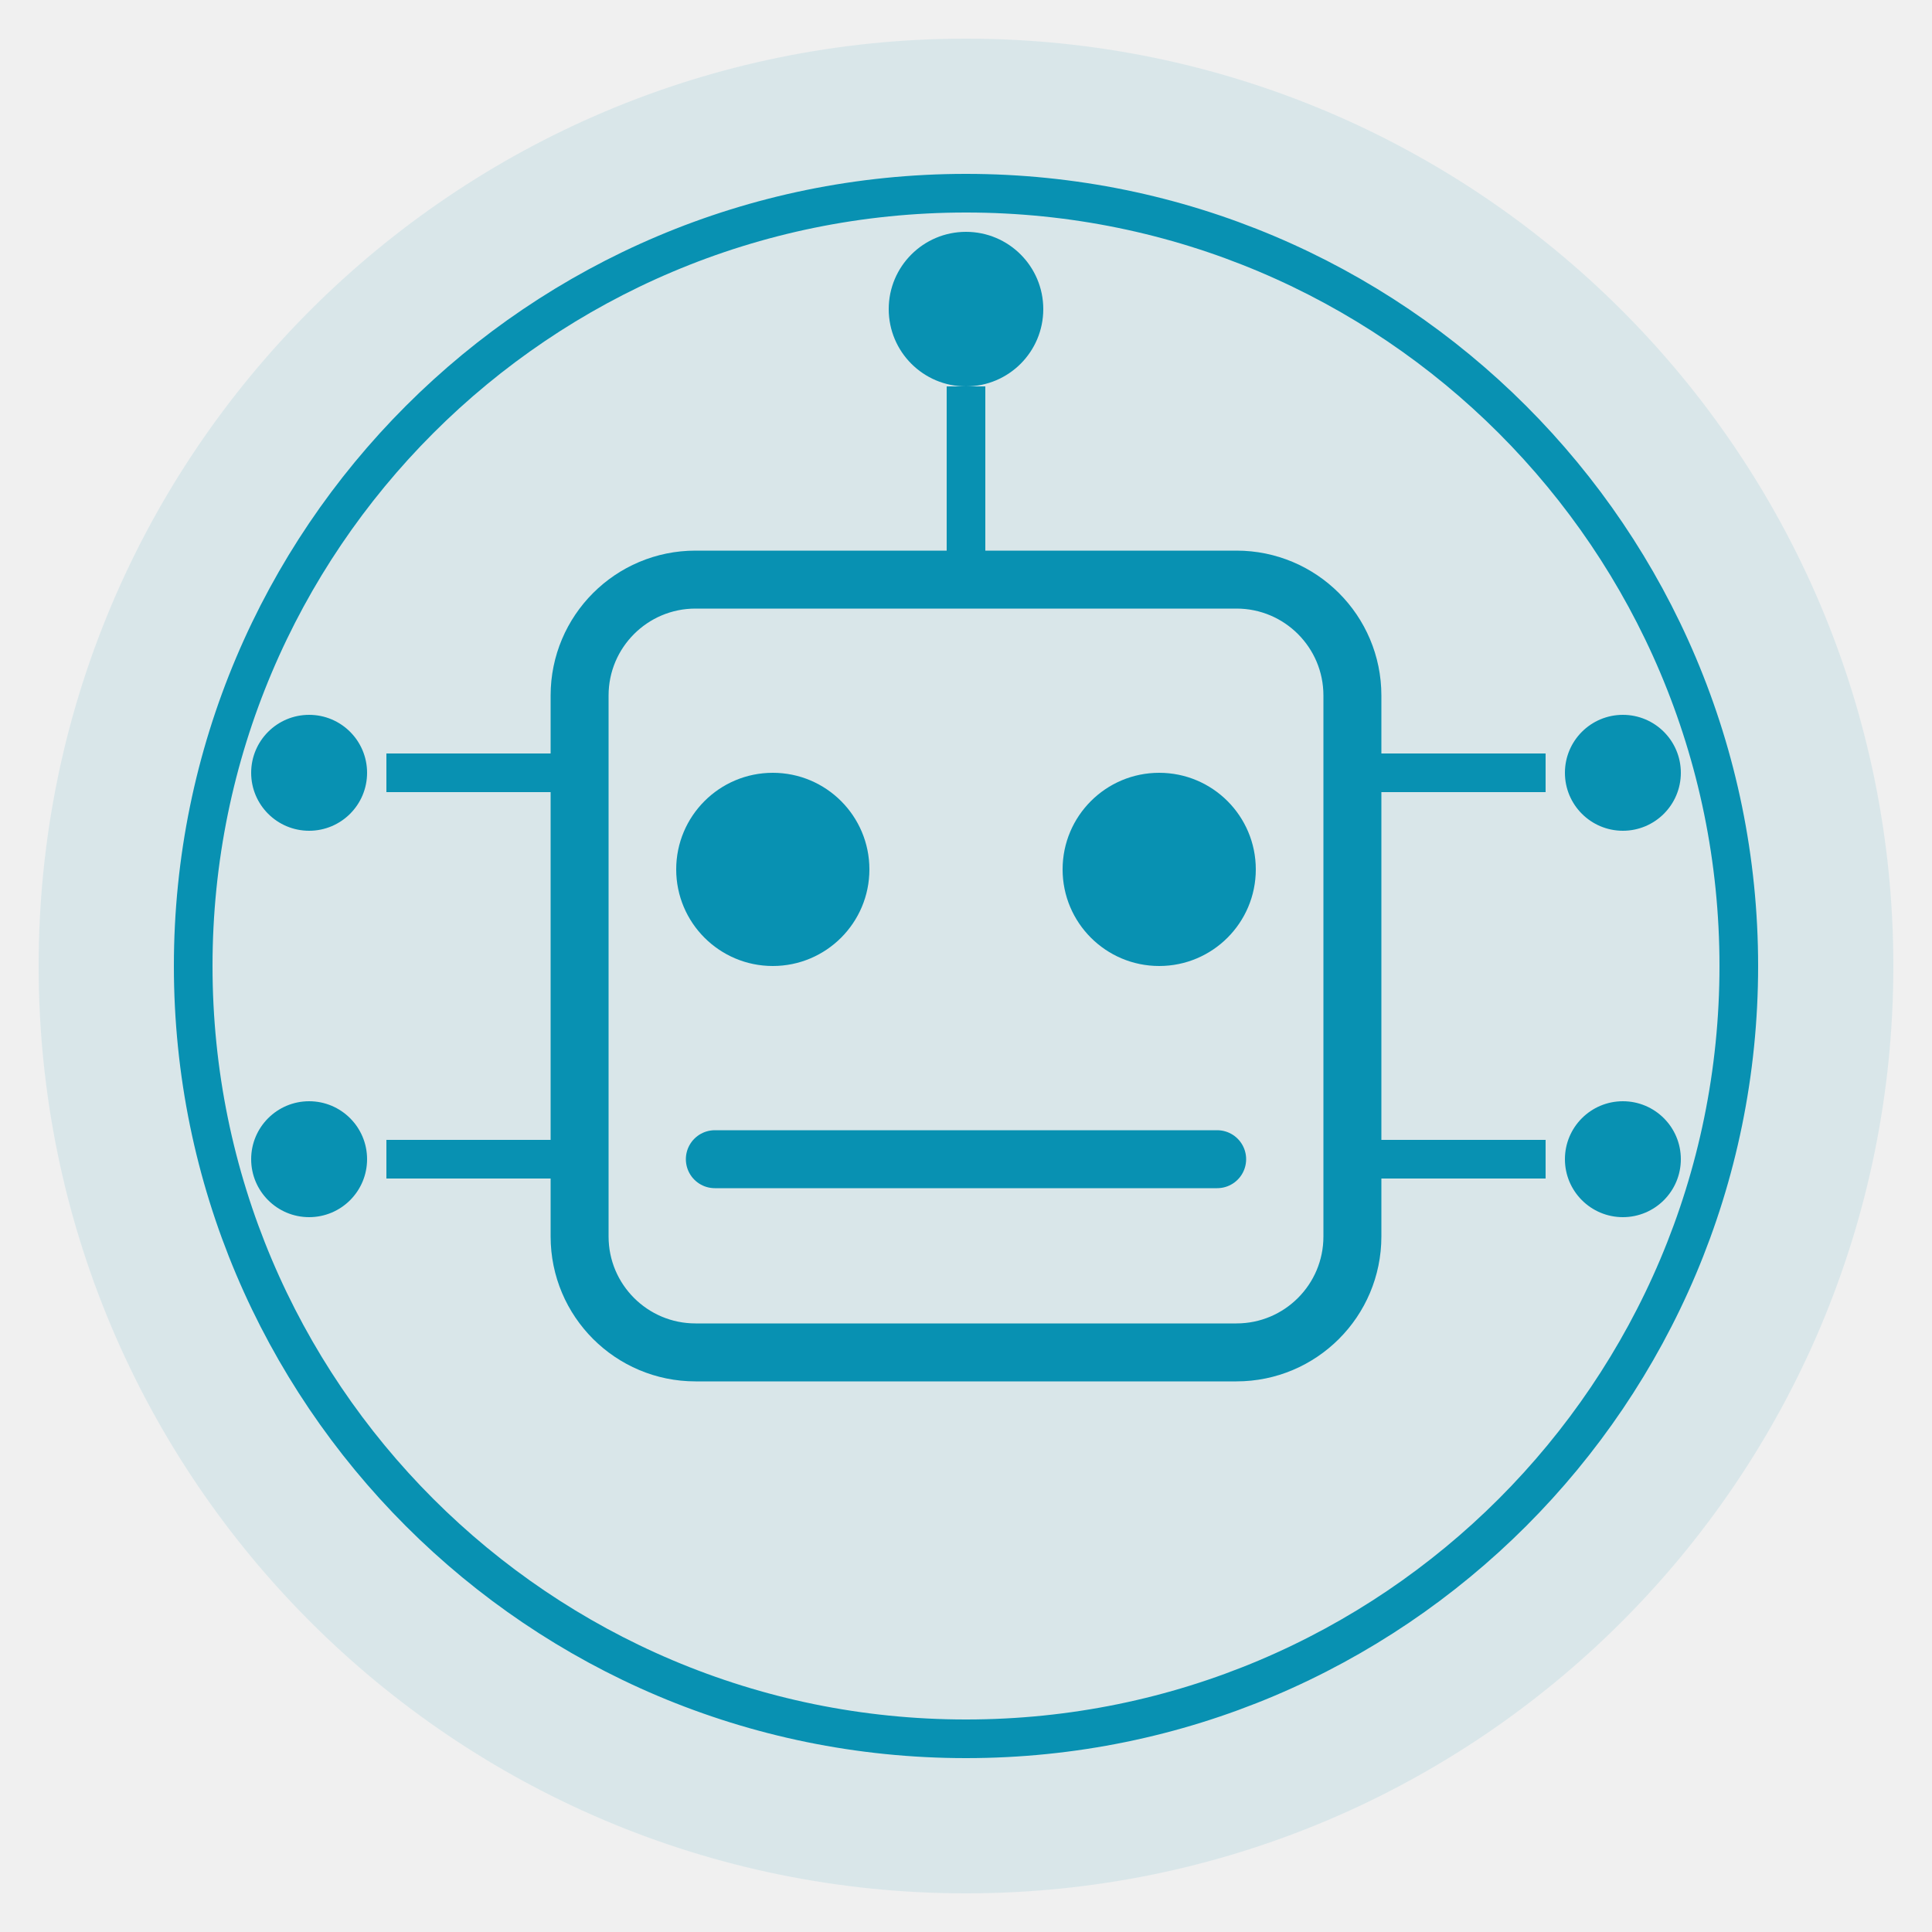
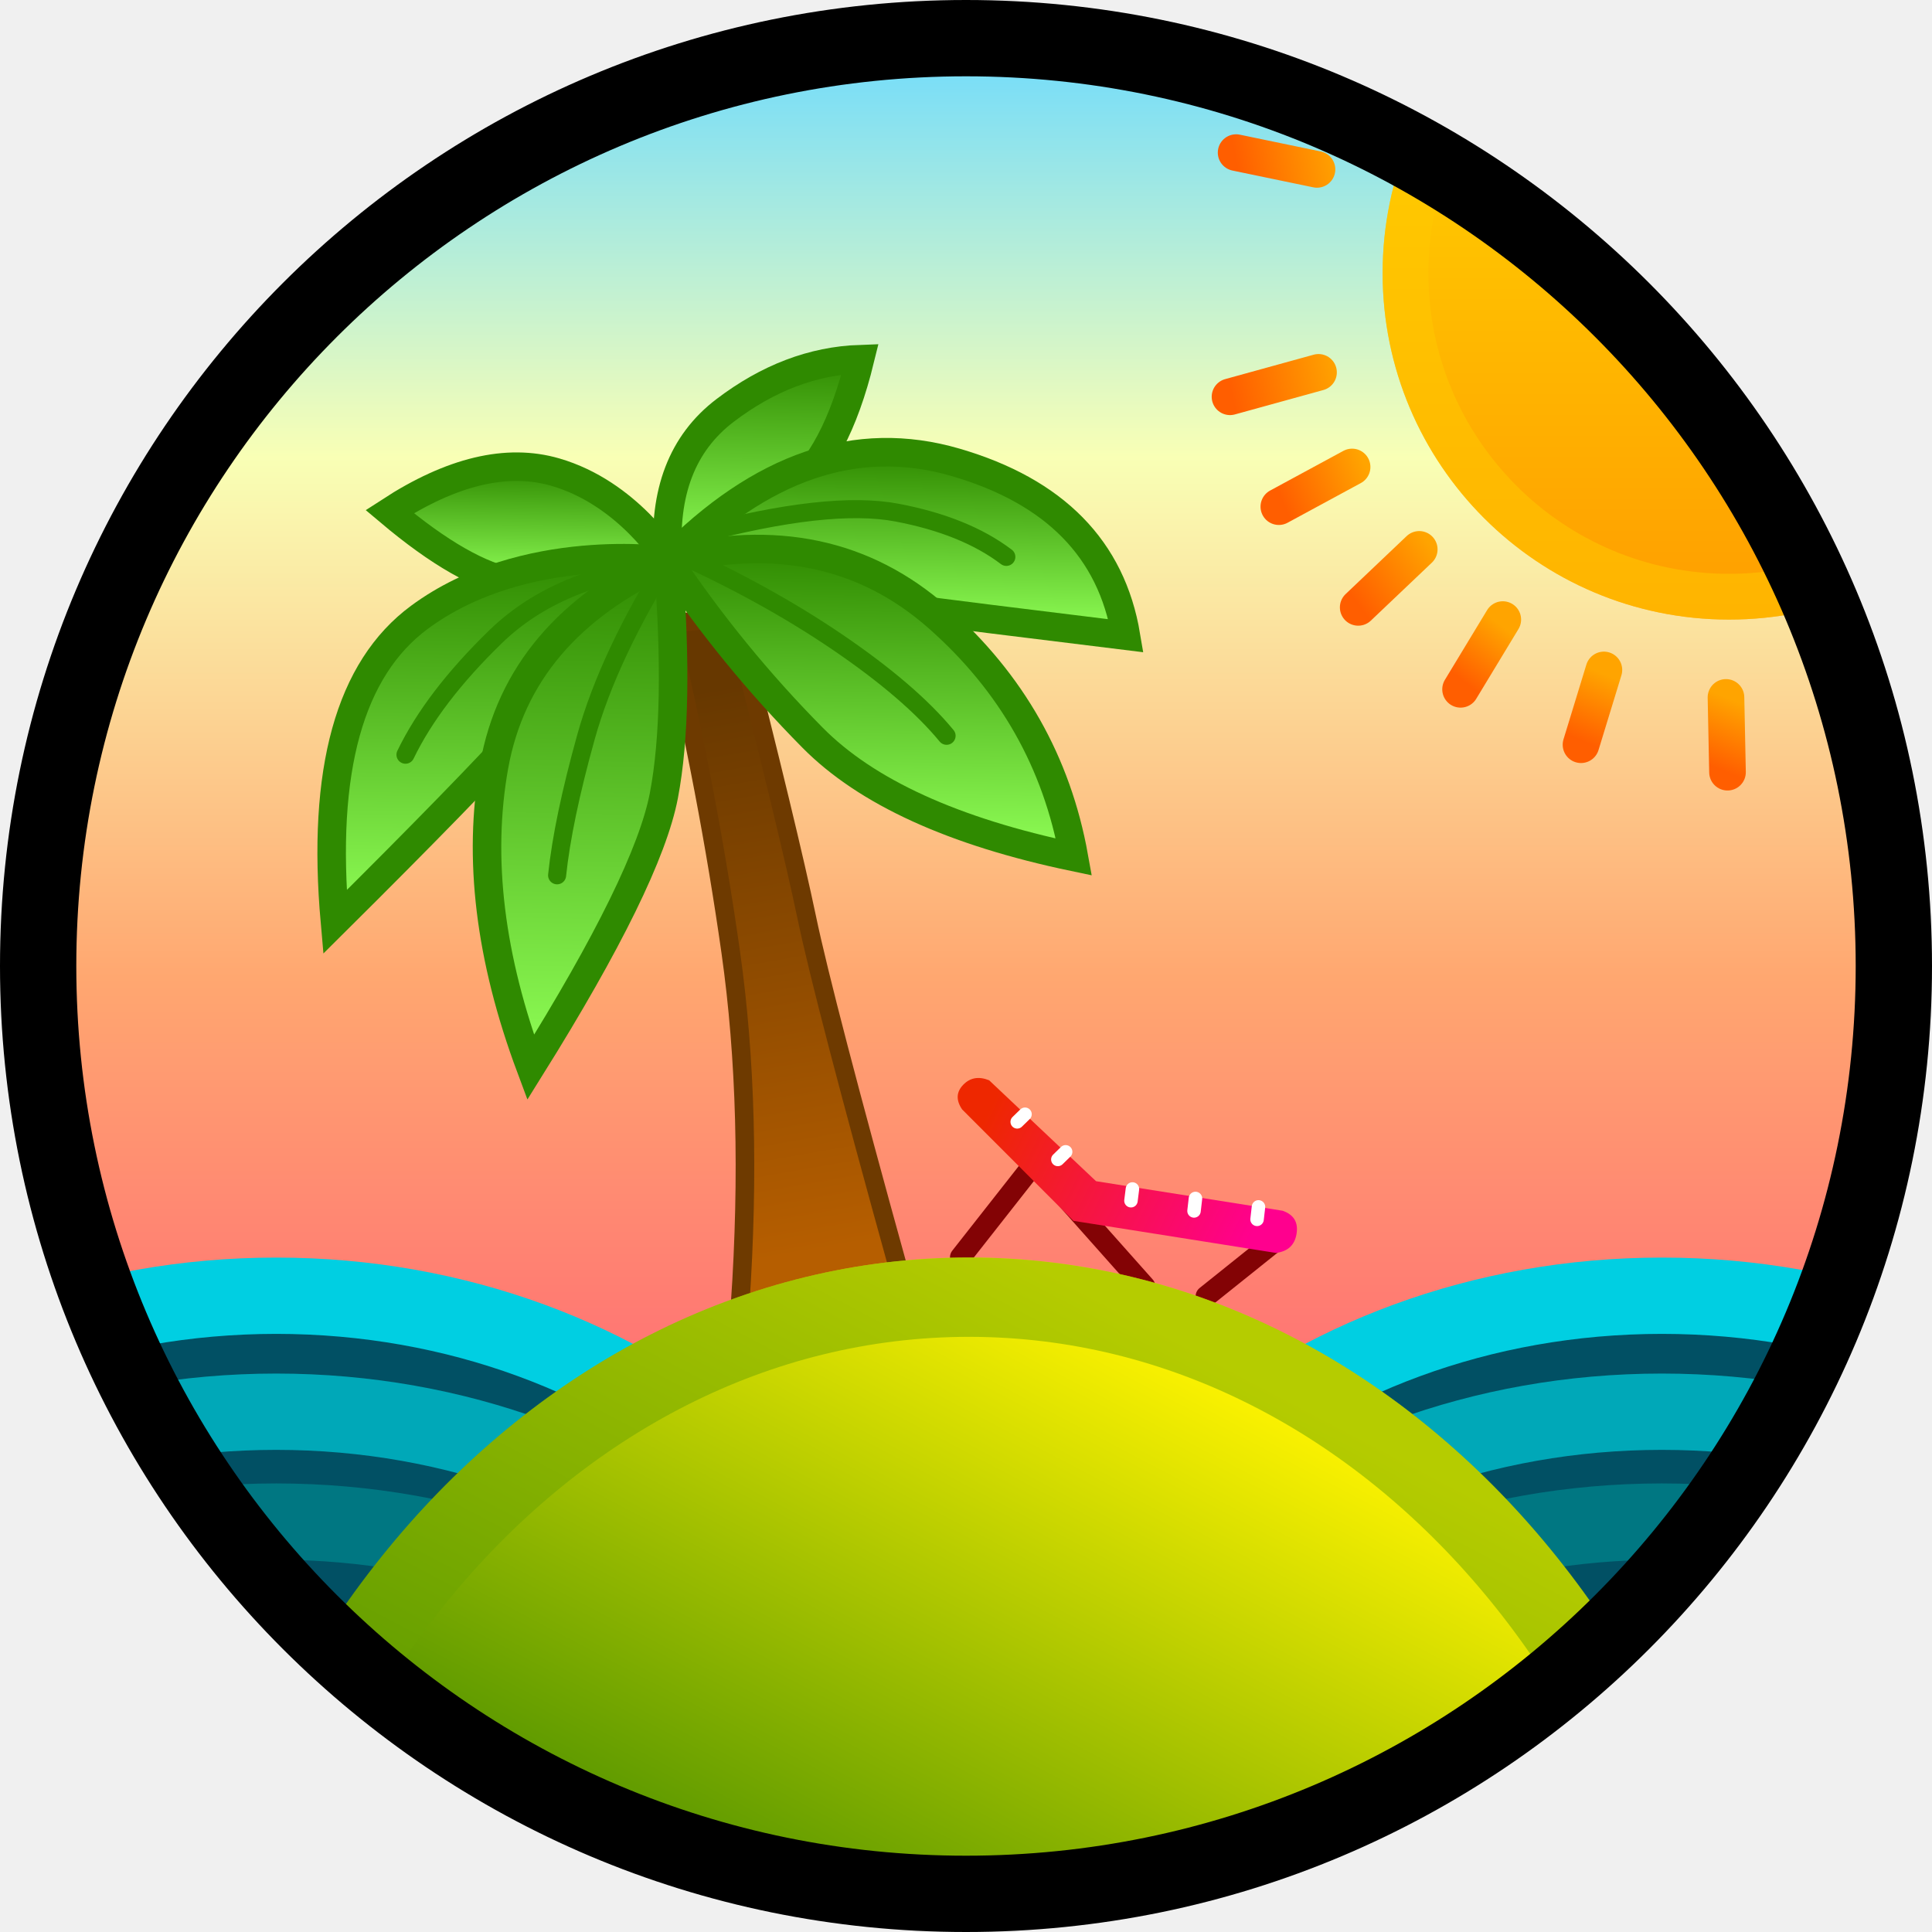
- <svg xmlns="http://www.w3.org/2000/svg" width="100" height="100" viewBox="0 0 100 100" fill="none">
-   <circle cx="50" cy="50" r="48" fill="#0891B2" opacity="0.1" />
-   <circle cx="50" cy="50" r="40" stroke="#0891B2" stroke-width="2" fill="none" />
-   <rect x="30" y="30" width="40" height="40" rx="6" stroke="#0891B2" stroke-width="3" fill="none" />
-   <circle cx="40" cy="45" r="5" fill="#0891B2" />
-   <circle cx="60" cy="45" r="5" fill="#0891B2" />
-   <path d="M37 60 H63" stroke="#0891B2" stroke-width="3" stroke-linecap="round" />
-   <line x1="50" y1="30" x2="50" y2="20" stroke="#0891B2" stroke-width="2" />
-   <circle cx="50" cy="16" r="4" fill="#0891B2" />
-   <path d="M30 40 H20" stroke="#0891B2" stroke-width="2" />
-   <path d="M30 60 H20" stroke="#0891B2" stroke-width="2" />
-   <path d="M70 40 H80" stroke="#0891B2" stroke-width="2" />
-   <path d="M70 60 H80" stroke="#0891B2" stroke-width="2" />
-   <circle cx="16" cy="40" r="3" fill="#0891B2" />
-   <circle cx="16" cy="60" r="3" fill="#0891B2" />
-   <circle cx="84" cy="40" r="3" fill="#0891B2" />
-   <circle cx="84" cy="60" r="3" fill="#0891B2" />
+ <svg xmlns="http://www.w3.org/2000/svg" xmlns:xlink="http://www.w3.org/1999/xlink" viewBox="0 0 633 633">
+   <defs>
+     <linearGradient id="b" x1="50%" x2="50%" y1="0%" y2="71.65%">
+       <stop offset="0%" stop-color="#6BDAFF" />
+       <stop offset="31.922%" stop-color="#F9FFB5" />
+       <stop offset="70.627%" stop-color="#FFA770" />
+       <stop offset="100%" stop-color="#FF7373" />
+     </linearGradient>
+     <linearGradient id="d" x1="43.996%" x2="53.441%" y1="8.54%" y2="93.872%">
+       <stop offset="0%" stop-color="#673800" />
+       <stop offset="100%" stop-color="#B65E00" />
+     </linearGradient>
+     <linearGradient id="e" x1="50%" x2="50%" y1="0%" y2="100%">
+       <stop offset="0%" stop-color="#2F8A00" />
+       <stop offset="100%" stop-color="#90FF57" />
+     </linearGradient>
+     <linearGradient id="f" x1="50%" x2="50%" y1="0%" y2="100%">
+       <stop offset="0%" stop-color="#2F8A00" />
+       <stop offset="100%" stop-color="#90FF57" />
+     </linearGradient>
+     <linearGradient id="g" x1="50%" x2="50%" y1="0%" y2="100%">
+       <stop offset="0%" stop-color="#2F8A00" />
+       <stop offset="100%" stop-color="#90FF57" />
+     </linearGradient>
+     <linearGradient id="h" x1="50%" x2="50%" y1="0%" y2="100%">
+       <stop offset="0%" stop-color="#2F8A00" />
+       <stop offset="100%" stop-color="#90FF57" />
+     </linearGradient>
+     <linearGradient id="i" x1="50%" x2="50%" y1="0%" y2="100%">
+       <stop offset="0%" stop-color="#2F8A00" />
+       <stop offset="100%" stop-color="#90FF57" />
+     </linearGradient>
+     <linearGradient id="j" x1="50%" x2="50%" y1="0%" y2="100%">
+       <stop offset="0%" stop-color="#2F8A00" />
+       <stop offset="100%" stop-color="#90FF57" />
+     </linearGradient>
+     <linearGradient id="k" x1="92.9%" x2="8.641%" y1="45.768%" y2="54.892%">
+       <stop offset="0%" stop-color="#EE2700" />
+       <stop offset="100%" stop-color="#FF008E" />
+     </linearGradient>
+     <linearGradient id="l" x1="61.109%" x2="43.717%" y1="3.633%" y2="43.072%">
+       <stop offset="0%" stop-color="#FFF400" />
+       <stop offset="100%" stop-color="#3C8700" />
+     </linearGradient>
+     <linearGradient id="m" x1="50%" x2="50%" y1="0%" y2="100%">
+       <stop offset="0%" stop-color="#FFDF00" />
+       <stop offset="100%" stop-color="#FF9D00" />
+     </linearGradient>
+     <linearGradient id="n" x1="127.279%" x2="0%" y1="49.778%" y2="50.222%">
+       <stop offset="0%" stop-color="#FFA400" />
+       <stop offset="100%" stop-color="#FF5E00" />
+     </linearGradient>
+     <linearGradient id="o" x1="127.279%" x2="0%" y1="47.531%" y2="52.469%">
+       <stop offset="0%" stop-color="#FFA400" />
+       <stop offset="100%" stop-color="#FF5E00" />
+     </linearGradient>
+     <linearGradient id="p" x1="127.279%" x2="0%" y1="46.195%" y2="53.805%">
+       <stop offset="0%" stop-color="#FFA400" />
+       <stop offset="100%" stop-color="#FF5E00" />
+     </linearGradient>
+     <linearGradient id="q" x1="127.279%" x2="0%" y1="35.33%" y2="64.67%">
+       <stop offset="0%" stop-color="#FFA400" />
+       <stop offset="100%" stop-color="#FF5E00" />
+     </linearGradient>
+     <linearGradient id="r" x1="127.279%" x2="0%" y1="4.875%" y2="95.125%">
+       <stop offset="0%" stop-color="#FFA400" />
+       <stop offset="100%" stop-color="#FF5E00" />
+     </linearGradient>
+     <linearGradient id="s" x1="78.334%" x2="31.668%" y1="0%" y2="100%">
+       <stop offset="0%" stop-color="#FFA400" />
+       <stop offset="100%" stop-color="#FF5E00" />
+     </linearGradient>
+     <linearGradient id="t" x1="57.913%" x2="44.88%" y1="0%" y2="100%">
+       <stop offset="0%" stop-color="#FFA400" />
+       <stop offset="100%" stop-color="#FF5E00" />
+     </linearGradient>
+     <linearGradient id="u" x1="50.495%" x2="49.68%" y1="0%" y2="100%">
+       <stop offset="0%" stop-color="#FFA400" />
+       <stop offset="100%" stop-color="#FF5E00" />
+     </linearGradient>
+     <circle id="a" cx="308.5" cy="308.5" r="308.5" />
+     <circle id="v" cx="307.5" cy="308.5" r="316.5" />
+   </defs>
+   <g fill="none" fill-rule="evenodd" transform="translate(9 8)">
+     <mask id="c" fill="#fff">
+       <use xlink:href="#a" />
+     </mask>
+     <use xlink:href="#a" fill="url(#b)" />
+     <ellipse cx="81.5" cy="602.5" fill="#015064" stroke="#00CFE2" stroke-width="25" mask="url(#c)" rx="214.5" ry="185.968" />
+     <ellipse cx="535.5" cy="602.5" fill="#015064" stroke="#00CFE2" stroke-width="25" mask="url(#c)" rx="214.5" ry="185.968" />
+     <ellipse cx="81.5" cy="640.5" fill="#015064" stroke="#00A8B8" stroke-width="25" mask="url(#c)" rx="214.5" ry="185.968" />
+     <ellipse cx="535.5" cy="640.5" fill="#015064" stroke="#00A8B8" stroke-width="25" mask="url(#c)" rx="214.5" ry="185.968" />
+     <ellipse cx="81.5" cy="676.5" fill="#015064" stroke="#007782" stroke-width="25" mask="url(#c)" rx="214.5" ry="185.968" />
+     <ellipse cx="535.5" cy="676.5" fill="#015064" stroke="#007782" stroke-width="25" mask="url(#c)" rx="214.5" ry="185.968" />
+     <g mask="url(#c)">
+       <path fill="url(#d)" stroke="#6E3A00" stroke-width="6.088" d="M98.318 88.007c7.691 37.104 16.643 72.442 26.856 106.013 10.212 33.571 25.57 68.934 46.07 106.088l-51.903 11.67c-10.057-60.01-17.232-99.172-21.525-117.487-4.293-18.315-10.989-51.434-20.089-99.357l20.591-6.927" transform="scale(-1 1) rotate(25 -300.37 -553.013)" />
+       <g stroke="#2F8A00">
+         <path fill="url(#e)" stroke-width="9.343" d="M108.544 66.538s-13.54-21.305-37.417-27.785c-15.917-4.321-33.933.31-54.048 13.892C33.464 65.975 47.24 73.52 58.405 75.28c16.749 2.64 50.14-8.74 50.14-8.74Z" transform="rotate(1 -6061.691 5926.397)" />
+         <path fill="url(#f)" stroke-width="9.343" d="M108.544 67.138s-47.187-5.997-81.077 19.936C4.873 104.362-3.782 137.794 1.502 187.369c28.42-29.22 48.758-50.836 61.016-64.846 18.387-21.016 46.026-55.385 46.026-55.385Z" transform="rotate(1 -6061.691 5926.397)" />
+         <path fill="url(#g)" stroke-width="9.343" d="M108.544 66.538c-1.96-21.705 3.98-38.018 17.82-48.94C140.203 6.674 154.85.808 170.303 0c-4.865 21.527-12.373 36.314-22.524 44.361-10.151 8.048-23.23 15.44-39.236 22.177Z" transform="rotate(1 -6061.691 5926.397)" />
+         <path fill="url(#h)" stroke-width="9.343" d="M108.544 67.138c29.838-31.486 61.061-42.776 93.669-33.869C234.82 42.176 253.749 60.785 259 89.096c-34.898-3.657-59.974-6.343-75.228-8.058-15.254-1.716-40.33-6.349-75.228-13.9Z" transform="rotate(1 -6061.691 5926.397)" />
+         <path fill="url(#i)" stroke-width="9.343" d="M108.544 67.138c34.868-9.381 64.503-3.658 88.905 17.17 24.402 20.829 39.656 46.686 45.762 77.571-39.626-7.574-68.4-20.115-86.322-37.624a395.051 395.051 0 0 1-48.345-57.117Z" transform="rotate(1 -6061.691 5926.397)" />
+         <path fill="url(#j)" stroke-width="9.343" d="M108.544 67.138C76.206 82.6 57.608 105.366 52.75 135.436c-4.858 30.07-.292 62.89 13.698 98.462 24.873-41.418 38.905-71.368 42.096-89.849 3.191-18.48 3.191-44.118 0-76.91Z" transform="rotate(1 -6061.691 5926.397)" />
+         <path stroke-linecap="round" stroke-width="5.91" d="M211.284 173.477c-13.851 21.992-23.291 42.022-28.32 60.093-5.03 18.071-8.175 33.143-9.436 45.216" />
+         <path stroke-linecap="round" stroke-width="5.91" d="M209.814 176.884c-23.982 2.565-42.792 10.469-56.428 23.714-13.639 13.245-23.483 26.136-29.536 38.674M219.045 167.299c29.028-7.723 50.972-10.173 65.831-7.352 14.859 2.822 26.807 7.659 35.842 14.51M211.31 172.618c20.29 9.106 38.353 19.052 54.186 29.837 15.833 10.786 27.714 20.99 35.643 30.617" />
+       </g>
+       <path stroke="#830305" stroke-linecap="round" stroke-linejoin="bevel" stroke-width="6.937" d="m409.379 398.157-23.176 18.556M328.04 375.516l-22.313 28.398M312.904 353.698l53.18 59.816" />
+       <path fill="url(#k)" d="M67.585 27.463H5.68C1.893 28.148 0 30.38 0 34.16c0 3.78 1.893 6.211 5.68 7.293h67.17l41.751-30.356c2.488-2.646 2.794-5.315.92-8.006s-4.6-3.626-8.177-2.803l-39.76 27.174Z" transform="scale(-1 1) rotate(-9 2092.128 2856.854)" />
+       <path fill="#D8D8D8" stroke="#FFF" stroke-linecap="round" stroke-linejoin="bevel" stroke-width="4.414" d="m402.861 391.51.471-4.088M382.21 388.752l.472-4.087M361.546 385.404l.485-3.845M337.59 371.883l2.56-2.498M324.276 359.567l2.56-2.497" />
+     </g>
+     <ellipse cx="308.5" cy="720.5" fill="url(#l)" mask="url(#c)" rx="266" ry="316.5" />
+     <ellipse cx="308.5" cy="720.5" stroke="#6DA300" stroke-opacity=".502" stroke-width="26" mask="url(#c)" rx="253" ry="303.5" />
+     <g mask="url(#c)">
+       <g transform="translate(389 -32)">
+         <circle cx="168.5" cy="113.5" r="113.5" fill="url(#m)" />
+         <circle cx="168.5" cy="113.5" r="106" stroke="#FFC900" stroke-opacity=".529" stroke-width="15" />
+         <path stroke="url(#n)" stroke-linecap="round" stroke-linejoin="bevel" stroke-width="12" d="M30 113H0" />
+         <path stroke="url(#o)" stroke-linecap="round" stroke-linejoin="bevel" stroke-width="12" d="M33.5 79.5 7 74" />
+         <path stroke="url(#p)" stroke-linecap="round" stroke-linejoin="bevel" stroke-width="12" d="m34 146-29 8" />
+         <path stroke="url(#q)" stroke-linecap="round" stroke-linejoin="bevel" stroke-width="12" d="m45 177-24 13" />
+         <path stroke="url(#r)" stroke-linecap="round" stroke-linejoin="bevel" stroke-width="12" d="m67 204-20 19" />
+         <path stroke="url(#s)" stroke-linecap="round" stroke-linejoin="bevel" stroke-width="12" d="m94.373 227-13.834 22.847" />
+         <path stroke="url(#t)" stroke-linecap="round" stroke-linejoin="bevel" stroke-width="12" d="M127.5 243.5 120 268" />
+         <path stroke="url(#u)" stroke-linecap="round" stroke-linejoin="bevel" stroke-width="12" d="m167.5 252.5.5 24.5" />
+       </g>
+     </g>
+     <circle cx="307.5" cy="308.5" r="304" stroke="#000" stroke-width="25" />
+   </g>
</svg>
